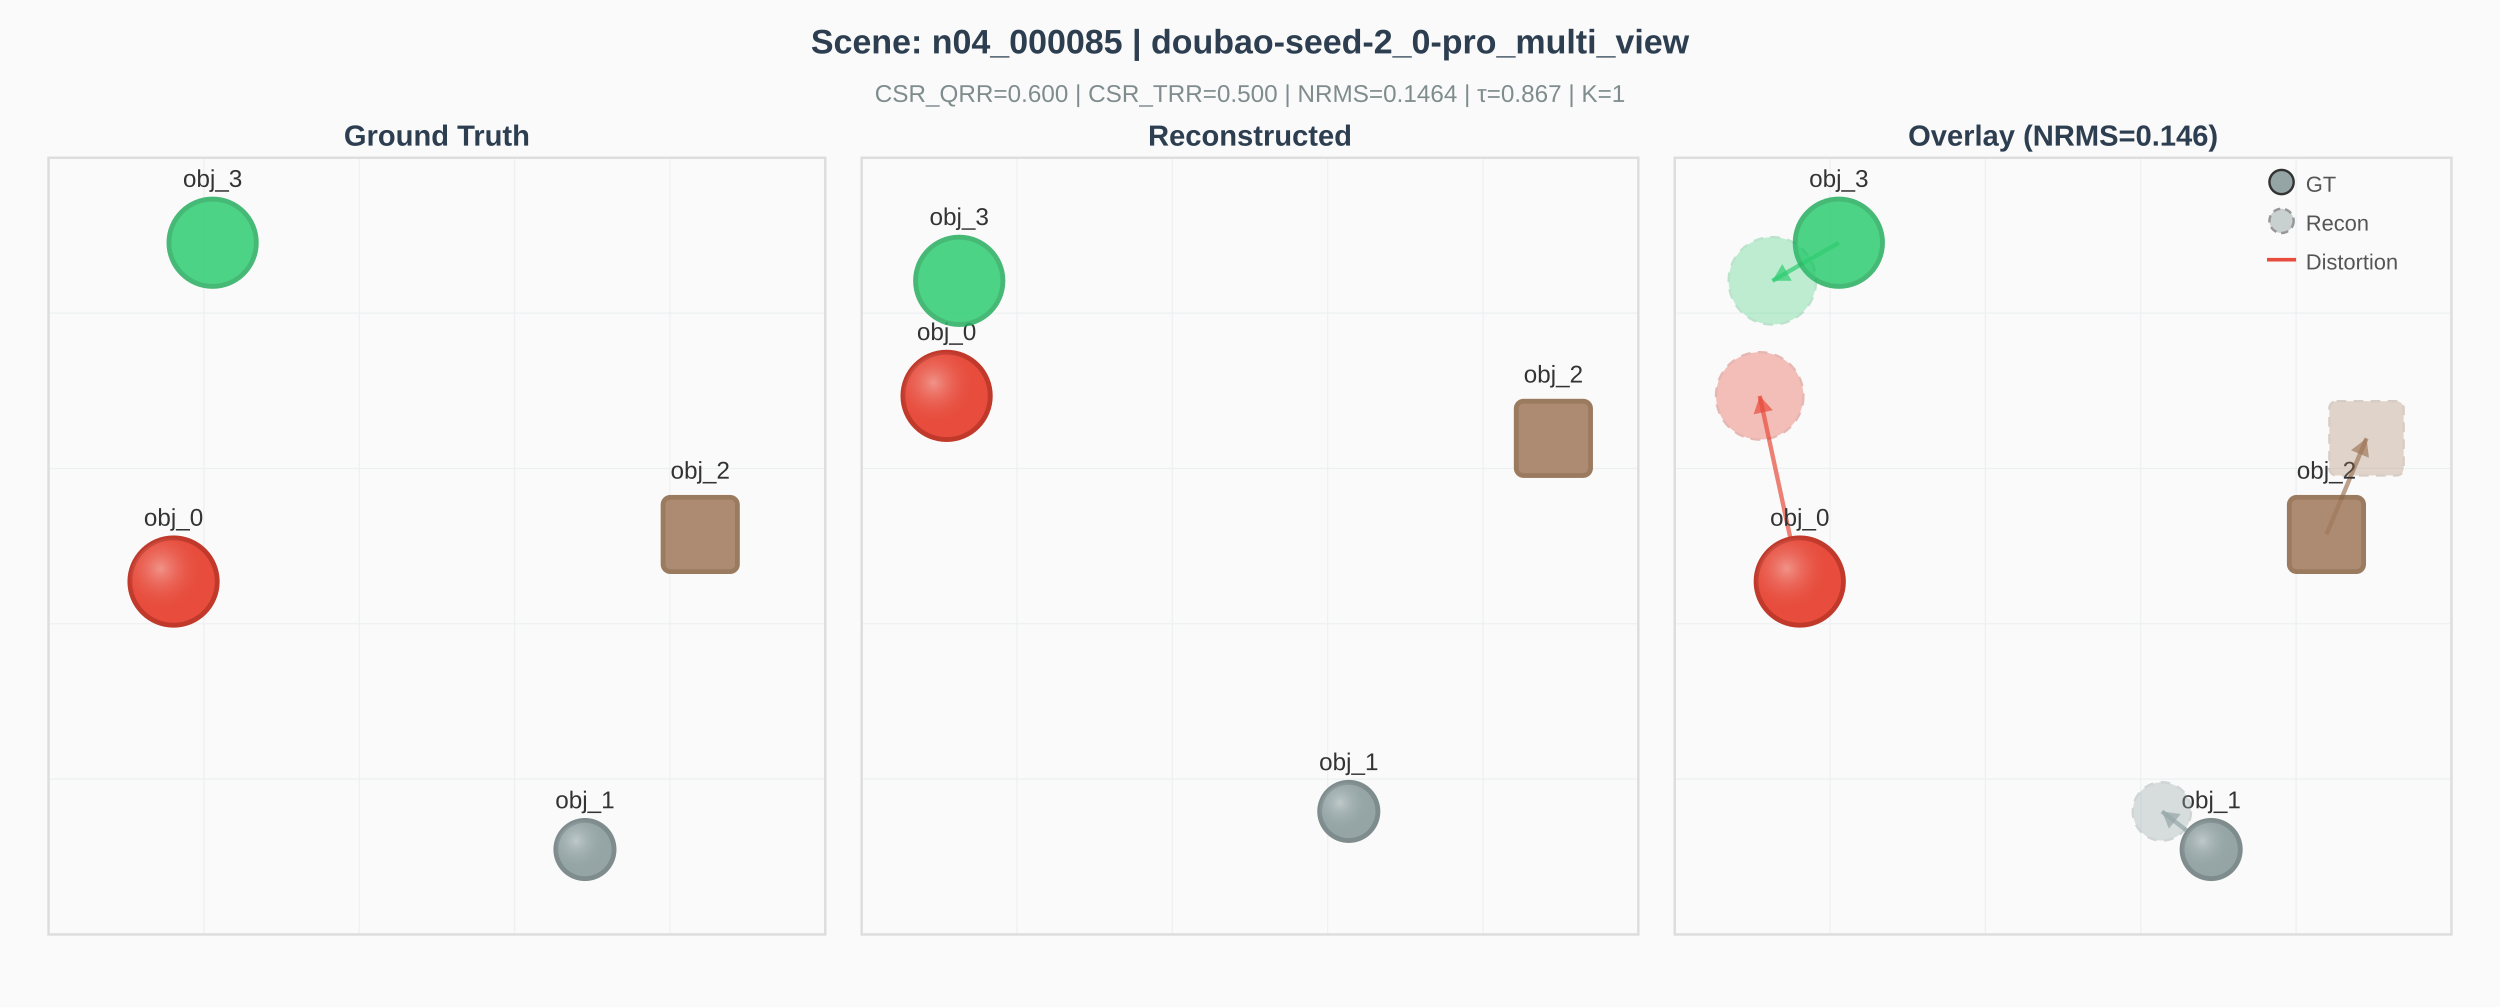
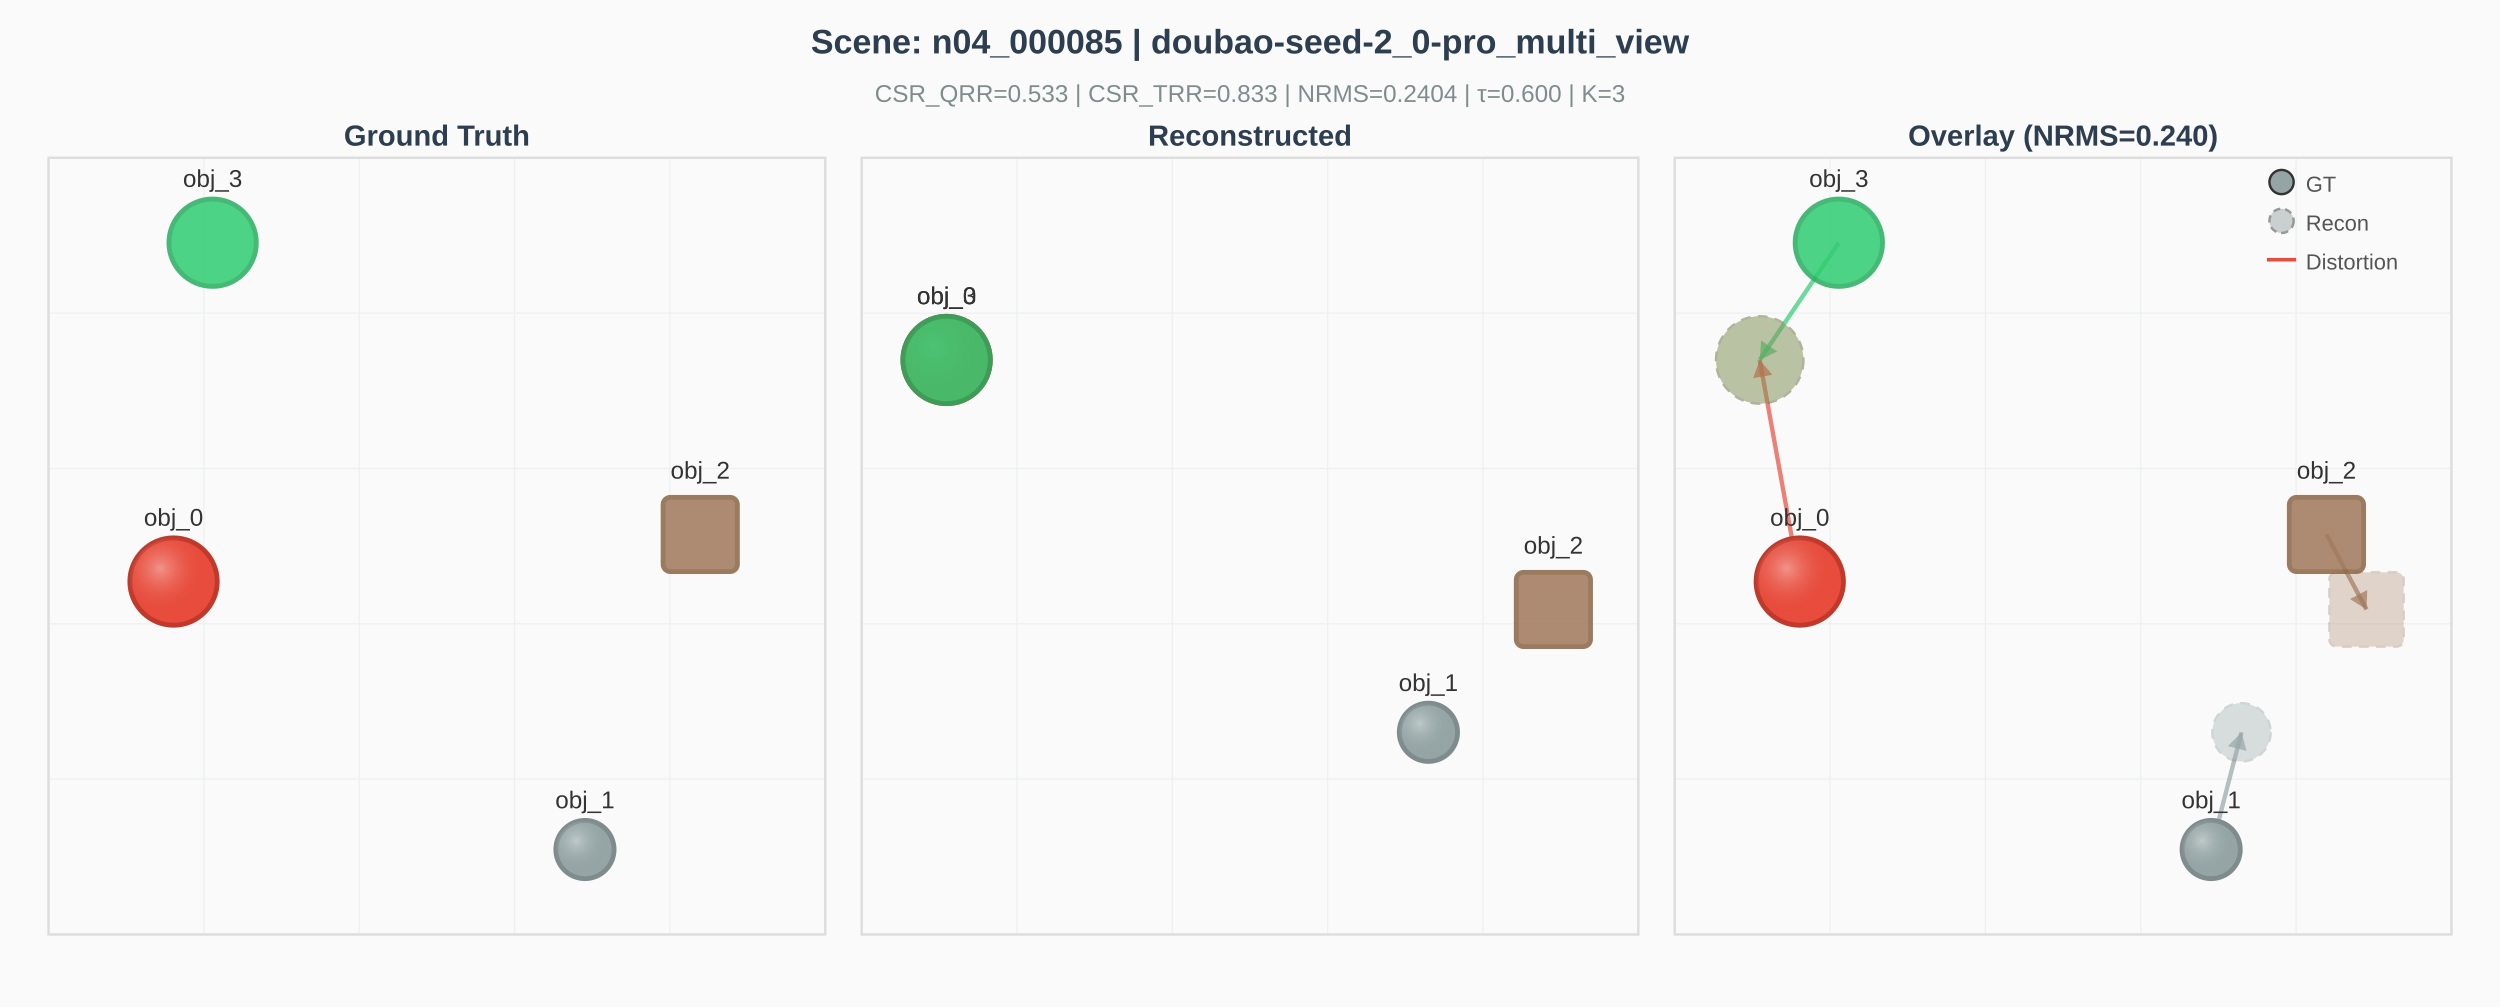
<svg xmlns="http://www.w3.org/2000/svg" width="1030" height="415" viewBox="0 0 1030 415" style="font-family: 'Helvetica Neue', Arial, sans-serif;">
  <rect width="1030" height="415" fill="#fafafa" />
  <text x="515" y="22" text-anchor="middle" font-size="14" font-weight="bold" fill="#2c3e50">Scene: n04_000085 | doubao-seed-2_0-pro_multi_view</text>
-   <text x="515" y="42" text-anchor="middle" font-size="10" fill="#7f8c8d">CSR_QRR=0.600  |  CSR_TRR=0.500  |  NRMS=0.1464  |  τ=0.867  |  K=1</text>
+   <text x="515" y="42" text-anchor="middle" font-size="10" fill="#7f8c8d">CSR_QRR=0.533  |  CSR_TRR=0.833  |  NRMS=0.2404  |  τ=0.600  |  K=3</text>
  <line x1="20.0" y1="65.0" x2="20.0" y2="385.0" stroke="#ecf0f1" stroke-width="0.5" />
  <line x1="20.0" y1="65.0" x2="340.0" y2="65.0" stroke="#ecf0f1" stroke-width="0.5" />
  <line x1="84.0" y1="65.0" x2="84.0" y2="385.0" stroke="#ecf0f1" stroke-width="0.5" />
  <line x1="20.0" y1="129.0" x2="340.0" y2="129.0" stroke="#ecf0f1" stroke-width="0.5" />
  <line x1="148.0" y1="65.0" x2="148.0" y2="385.0" stroke="#ecf0f1" stroke-width="0.5" />
  <line x1="20.0" y1="193.0" x2="340.0" y2="193.0" stroke="#ecf0f1" stroke-width="0.5" />
  <line x1="212.0" y1="65.0" x2="212.0" y2="385.0" stroke="#ecf0f1" stroke-width="0.5" />
  <line x1="20.0" y1="257.0" x2="340.0" y2="257.0" stroke="#ecf0f1" stroke-width="0.5" />
  <line x1="276.0" y1="65.0" x2="276.0" y2="385.0" stroke="#ecf0f1" stroke-width="0.5" />
  <line x1="20.0" y1="321.0" x2="340.0" y2="321.0" stroke="#ecf0f1" stroke-width="0.5" />
  <line x1="340.0" y1="65.0" x2="340.0" y2="385.0" stroke="#ecf0f1" stroke-width="0.5" />
  <line x1="20.0" y1="385.0" x2="340.0" y2="385.0" stroke="#ecf0f1" stroke-width="0.5" />
  <rect x="20.0" y="65.0" width="320.0" height="320.0" fill="none" stroke="#ddd" stroke-width="1" />
  <text x="180" y="60" text-anchor="middle" font-size="12" font-weight="bold" fill="#2c3e50">Ground Truth</text>
  <defs>
    <radialGradient id="grad_obj_0" cx="35%" cy="35%">
      <stop offset="0%" stop-color="white" stop-opacity="0.4" />
      <stop offset="100%" stop-color="#e74c3c" stop-opacity="0" />
    </radialGradient>
  </defs>
  <circle cx="71.5" cy="239.6" r="18" fill="#e74c3c" stroke="#c0392b" stroke-width="2.0" opacity="1.0" />
  <circle cx="71.5" cy="239.6" r="18" fill="url(#grad_obj_0)" opacity="1.0" />
  <text x="71.5" y="216.6" text-anchor="middle" font-size="10" fill="#333" opacity="1.0">obj_0</text>
  <defs>
    <radialGradient id="grad_obj_1" cx="35%" cy="35%">
      <stop offset="0%" stop-color="white" stop-opacity="0.4" />
      <stop offset="100%" stop-color="#95a5a6" stop-opacity="0" />
    </radialGradient>
  </defs>
  <circle cx="241.0" cy="350.0" r="12" fill="#95a5a6" stroke="#7f8c8d" stroke-width="2.0" opacity="1.0" />
  <circle cx="241.0" cy="350.0" r="12" fill="url(#grad_obj_1)" opacity="1.0" />
  <text x="241.0" y="333.0" text-anchor="middle" font-size="10" fill="#333" opacity="1.0">obj_1</text>
  <rect x="273.2" y="204.9" width="30.6" height="30.6" rx="3" ry="3" fill="#a0785a" stroke="#8b6545" stroke-width="2.0" opacity="0.85" />
  <text x="288.5" y="197.2" text-anchor="middle" font-size="10" fill="#333" opacity="1.0">obj_2</text>
  <circle cx="87.6" cy="100.0" r="18" fill="#2ecc71" stroke="#27ae60" stroke-width="2.0" opacity="0.85" />
  <text x="87.6" y="77.0" text-anchor="middle" font-size="10" fill="#333" opacity="1.0">obj_3</text>
  <line x1="355.0" y1="65.0" x2="355.0" y2="385.0" stroke="#ecf0f1" stroke-width="0.5" />
  <line x1="355.0" y1="65.0" x2="675.0" y2="65.0" stroke="#ecf0f1" stroke-width="0.5" />
  <line x1="419.0" y1="65.0" x2="419.0" y2="385.0" stroke="#ecf0f1" stroke-width="0.5" />
  <line x1="355.0" y1="129.0" x2="675.0" y2="129.0" stroke="#ecf0f1" stroke-width="0.5" />
  <line x1="483.0" y1="65.0" x2="483.0" y2="385.0" stroke="#ecf0f1" stroke-width="0.5" />
  <line x1="355.0" y1="193.0" x2="675.0" y2="193.0" stroke="#ecf0f1" stroke-width="0.5" />
  <line x1="547.0" y1="65.0" x2="547.0" y2="385.0" stroke="#ecf0f1" stroke-width="0.5" />
  <line x1="355.0" y1="257.0" x2="675.0" y2="257.0" stroke="#ecf0f1" stroke-width="0.5" />
  <line x1="611.0" y1="65.0" x2="611.0" y2="385.0" stroke="#ecf0f1" stroke-width="0.5" />
  <line x1="355.0" y1="321.0" x2="675.0" y2="321.0" stroke="#ecf0f1" stroke-width="0.5" />
  <line x1="675.0" y1="65.0" x2="675.0" y2="385.0" stroke="#ecf0f1" stroke-width="0.5" />
  <line x1="355.0" y1="385.0" x2="675.0" y2="385.0" stroke="#ecf0f1" stroke-width="0.5" />
  <rect x="355.0" y="65.0" width="320.0" height="320.0" fill="none" stroke="#ddd" stroke-width="1" />
  <text x="515" y="60" text-anchor="middle" font-size="12" font-weight="bold" fill="#2c3e50">Reconstructed</text>
  <defs>
    <radialGradient id="grad_obj_0" cx="35%" cy="35%">
      <stop offset="0%" stop-color="white" stop-opacity="0.4" />
      <stop offset="100%" stop-color="#e74c3c" stop-opacity="0" />
    </radialGradient>
  </defs>
-   <circle cx="390.0" cy="163.1" r="18" fill="#e74c3c" stroke="#c0392b" stroke-width="2.0" opacity="1.0" />
-   <circle cx="390.0" cy="163.1" r="18" fill="url(#grad_obj_0)" opacity="1.0" />
-   <text x="390.0" y="140.1" text-anchor="middle" font-size="10" fill="#333" opacity="1.0">obj_0</text>
+   <circle cx="390.0" cy="148.3" r="18" fill="#e74c3c" stroke="#c0392b" stroke-width="2.0" opacity="1.0" />
+   <circle cx="390.0" cy="148.3" r="18" fill="url(#grad_obj_0)" opacity="1.0" />
+   <text x="390.0" y="125.3" text-anchor="middle" font-size="10" fill="#333" opacity="1.0">obj_0</text>
  <defs>
    <radialGradient id="grad_obj_1" cx="35%" cy="35%">
      <stop offset="0%" stop-color="white" stop-opacity="0.4" />
      <stop offset="100%" stop-color="#95a5a6" stop-opacity="0" />
    </radialGradient>
  </defs>
-   <circle cx="555.7" cy="334.3" r="12" fill="#95a5a6" stroke="#7f8c8d" stroke-width="2.0" opacity="1.0" />
-   <circle cx="555.7" cy="334.3" r="12" fill="url(#grad_obj_1)" opacity="1.0" />
-   <text x="555.7" y="317.3" text-anchor="middle" font-size="10" fill="#333" opacity="1.0">obj_1</text>
-   <rect x="624.7" y="165.3" width="30.6" height="30.6" rx="3" ry="3" fill="#a0785a" stroke="#8b6545" stroke-width="2.0" opacity="0.85" />
-   <text x="640.0" y="157.6" text-anchor="middle" font-size="10" fill="#333" opacity="1.0">obj_2</text>
-   <circle cx="395.2" cy="115.7" r="18" fill="#2ecc71" stroke="#27ae60" stroke-width="2.0" opacity="0.85" />
-   <text x="395.2" y="92.7" text-anchor="middle" font-size="10" fill="#333" opacity="1.0">obj_3</text>
+   <circle cx="588.5" cy="301.7" r="12" fill="#95a5a6" stroke="#7f8c8d" stroke-width="2.0" opacity="1.0" />
+   <circle cx="588.5" cy="301.7" r="12" fill="url(#grad_obj_1)" opacity="1.0" />
+   <text x="588.5" y="284.7" text-anchor="middle" font-size="10" fill="#333" opacity="1.0">obj_1</text>
+   <rect x="624.7" y="235.8" width="30.6" height="30.6" rx="3" ry="3" fill="#a0785a" stroke="#8b6545" stroke-width="2.0" opacity="0.85" />
+   <text x="640.0" y="228.1" text-anchor="middle" font-size="10" fill="#333" opacity="1.0">obj_2</text>
+   <circle cx="390.0" cy="148.3" r="18" fill="#2ecc71" stroke="#27ae60" stroke-width="2.0" opacity="0.85" />
+   <text x="390.0" y="125.3" text-anchor="middle" font-size="10" fill="#333" opacity="1.0">obj_3</text>
  <line x1="690.0" y1="65.0" x2="690.0" y2="385.0" stroke="#ecf0f1" stroke-width="0.5" />
  <line x1="690.0" y1="65.0" x2="1010.0" y2="65.0" stroke="#ecf0f1" stroke-width="0.5" />
  <line x1="754.0" y1="65.0" x2="754.0" y2="385.0" stroke="#ecf0f1" stroke-width="0.5" />
  <line x1="690.0" y1="129.0" x2="1010.0" y2="129.0" stroke="#ecf0f1" stroke-width="0.5" />
  <line x1="818.0" y1="65.0" x2="818.0" y2="385.0" stroke="#ecf0f1" stroke-width="0.5" />
  <line x1="690.0" y1="193.0" x2="1010.0" y2="193.0" stroke="#ecf0f1" stroke-width="0.5" />
  <line x1="882.0" y1="65.0" x2="882.0" y2="385.0" stroke="#ecf0f1" stroke-width="0.5" />
  <line x1="690.0" y1="257.0" x2="1010.0" y2="257.0" stroke="#ecf0f1" stroke-width="0.5" />
  <line x1="946.0" y1="65.0" x2="946.0" y2="385.0" stroke="#ecf0f1" stroke-width="0.5" />
  <line x1="690.0" y1="321.0" x2="1010.0" y2="321.0" stroke="#ecf0f1" stroke-width="0.5" />
  <line x1="1010.0" y1="65.0" x2="1010.0" y2="385.0" stroke="#ecf0f1" stroke-width="0.5" />
  <line x1="690.0" y1="385.0" x2="1010.0" y2="385.0" stroke="#ecf0f1" stroke-width="0.5" />
  <rect x="690.0" y="65.0" width="320.0" height="320.0" fill="none" stroke="#ddd" stroke-width="1" />
-   <text x="850" y="60" text-anchor="middle" font-size="12" font-weight="bold" fill="#2c3e50">Overlay (NRMS=0.146)</text>
-   <line x1="741.5" y1="239.6" x2="725.0" y2="163.1" stroke="#e74c3c" stroke-width="1.8" opacity="0.7" />
-   <polygon points="725.0,163.1 730.4,169.0 722.5,170.7" fill="#e74c3c" opacity="0.7" />
-   <line x1="911.0" y1="350.0" x2="890.7" y2="334.3" stroke="#95a5a6" stroke-width="1.8" opacity="0.7" />
-   <polygon points="890.7,334.3 898.4,335.4 893.6,341.4" fill="#95a5a6" opacity="0.7" />
-   <line x1="958.5" y1="220.2" x2="975.0" y2="180.6" stroke="#a0785a" stroke-width="1.8" opacity="0.7" />
-   <polygon points="975.0,180.6 976.0,188.6 968.6,185.5" fill="#a0785a" opacity="0.7" />
-   <line x1="757.6" y1="100.0" x2="730.2" y2="115.7" stroke="#2ecc71" stroke-width="1.8" opacity="0.7" />
-   <polygon points="730.2,115.7 734.3,108.8 738.2,115.7" fill="#2ecc71" opacity="0.7" />
+   <text x="850" y="60" text-anchor="middle" font-size="12" font-weight="bold" fill="#2c3e50">Overlay (NRMS=0.240)</text>
+   <line x1="741.5" y1="239.6" x2="725.0" y2="148.3" stroke="#e74c3c" stroke-width="1.8" opacity="0.7" />
+   <polygon points="725.0,148.3 730.2,154.4 722.3,155.8" fill="#e74c3c" opacity="0.7" />
+   <line x1="911.0" y1="350.0" x2="923.5" y2="301.7" stroke="#95a5a6" stroke-width="1.8" opacity="0.7" />
+   <polygon points="923.5,301.7 925.6,309.4 917.9,307.4" fill="#95a5a6" opacity="0.7" />
+   <line x1="958.5" y1="220.2" x2="975.0" y2="251.1" stroke="#a0785a" stroke-width="1.8" opacity="0.7" />
+   <polygon points="975.0,251.1 968.2,246.8 975.3,243.1" fill="#a0785a" opacity="0.7" />
+   <line x1="757.6" y1="100.0" x2="725.0" y2="148.3" stroke="#2ecc71" stroke-width="1.8" opacity="0.7" />
+   <polygon points="725.0,148.3 725.6,140.3 732.2,144.8" fill="#2ecc71" opacity="0.7" />
  <defs>
    <radialGradient id="grad_obj_0" cx="35%" cy="35%">
      <stop offset="0%" stop-color="white" stop-opacity="0.4" />
      <stop offset="100%" stop-color="#e74c3c" stop-opacity="0" />
    </radialGradient>
  </defs>
  <circle cx="741.5" cy="239.6" r="18" fill="#e74c3c" stroke="#c0392b" stroke-width="2.0" opacity="1.0" />
  <circle cx="741.5" cy="239.6" r="18" fill="url(#grad_obj_0)" opacity="1.0" />
  <text x="741.5" y="216.6" text-anchor="middle" font-size="10" fill="#333" opacity="1.0">obj_0</text>
  <defs>
    <radialGradient id="grad_obj_1" cx="35%" cy="35%">
      <stop offset="0%" stop-color="white" stop-opacity="0.4" />
      <stop offset="100%" stop-color="#95a5a6" stop-opacity="0" />
    </radialGradient>
  </defs>
  <circle cx="911.0" cy="350.0" r="12" fill="#95a5a6" stroke="#7f8c8d" stroke-width="2.0" opacity="1.0" />
  <circle cx="911.0" cy="350.0" r="12" fill="url(#grad_obj_1)" opacity="1.0" />
  <text x="911.0" y="333.0" text-anchor="middle" font-size="10" fill="#333" opacity="1.0">obj_1</text>
  <rect x="943.2" y="204.9" width="30.6" height="30.6" rx="3" ry="3" fill="#a0785a" stroke="#8b6545" stroke-width="2.0" opacity="0.85" />
  <text x="958.5" y="197.2" text-anchor="middle" font-size="10" fill="#333" opacity="1.0">obj_2</text>
  <circle cx="757.6" cy="100.0" r="18" fill="#2ecc71" stroke="#27ae60" stroke-width="2.0" opacity="0.85" />
  <text x="757.6" y="77.0" text-anchor="middle" font-size="10" fill="#333" opacity="1.0">obj_3</text>
-   <circle cx="725.0" cy="163.1" r="18" fill="#e74c3c" stroke="#c0392b" stroke-width="1.0" stroke-dasharray="4,3" opacity="0.35" />
-   <text x="725.0" y="140.1" text-anchor="middle" font-size="9" fill="#333" opacity="0.65" />
-   <circle cx="890.7" cy="334.3" r="12" fill="#95a5a6" stroke="#7f8c8d" stroke-width="1.0" stroke-dasharray="4,3" opacity="0.35" />
-   <text x="890.7" y="317.3" text-anchor="middle" font-size="9" fill="#333" opacity="0.65" />
-   <rect x="959.7" y="165.3" width="30.6" height="30.6" rx="3" ry="3" fill="#a0785a" stroke="#8b6545" stroke-width="1.0" stroke-dasharray="4,3" opacity="0.297" />
-   <text x="975.0" y="157.6" text-anchor="middle" font-size="9" fill="#333" opacity="0.597" />
-   <circle cx="730.2" cy="115.7" r="18" fill="#2ecc71" stroke="#27ae60" stroke-width="1.0" stroke-dasharray="4,3" opacity="0.297" />
-   <text x="730.2" y="92.7" text-anchor="middle" font-size="9" fill="#333" opacity="0.597" />
+   <circle cx="725.0" cy="148.3" r="18" fill="#e74c3c" stroke="#c0392b" stroke-width="1.0" stroke-dasharray="4,3" opacity="0.35" />
+   <text x="725.0" y="125.3" text-anchor="middle" font-size="9" fill="#333" opacity="0.65" />
+   <circle cx="923.5" cy="301.7" r="12" fill="#95a5a6" stroke="#7f8c8d" stroke-width="1.0" stroke-dasharray="4,3" opacity="0.35" />
+   <text x="923.5" y="284.7" text-anchor="middle" font-size="9" fill="#333" opacity="0.65" />
+   <rect x="959.7" y="235.8" width="30.6" height="30.6" rx="3" ry="3" fill="#a0785a" stroke="#8b6545" stroke-width="1.0" stroke-dasharray="4,3" opacity="0.297" />
+   <text x="975.0" y="228.1" text-anchor="middle" font-size="9" fill="#333" opacity="0.597" />
+   <circle cx="725.0" cy="148.3" r="18" fill="#2ecc71" stroke="#27ae60" stroke-width="1.0" stroke-dasharray="4,3" opacity="0.297" />
+   <text x="725.0" y="125.3" text-anchor="middle" font-size="9" fill="#333" opacity="0.597" />
  <circle cx="940" cy="75" r="5" fill="#95a5a6" stroke="#333" stroke-width="1" />
  <text x="950" y="79" font-size="9" fill="#555">GT</text>
  <circle cx="940" cy="91" r="5" fill="#95a5a6" stroke="#333" stroke-width="1" stroke-dasharray="3,2" opacity="0.5" />
  <text x="950" y="95" font-size="9" fill="#555">Recon</text>
  <line x1="934" y1="107" x2="946" y2="107" stroke="#e74c3c" stroke-width="1.5" />
  <text x="950" y="111" font-size="9" fill="#555">Distortion</text>
</svg>
